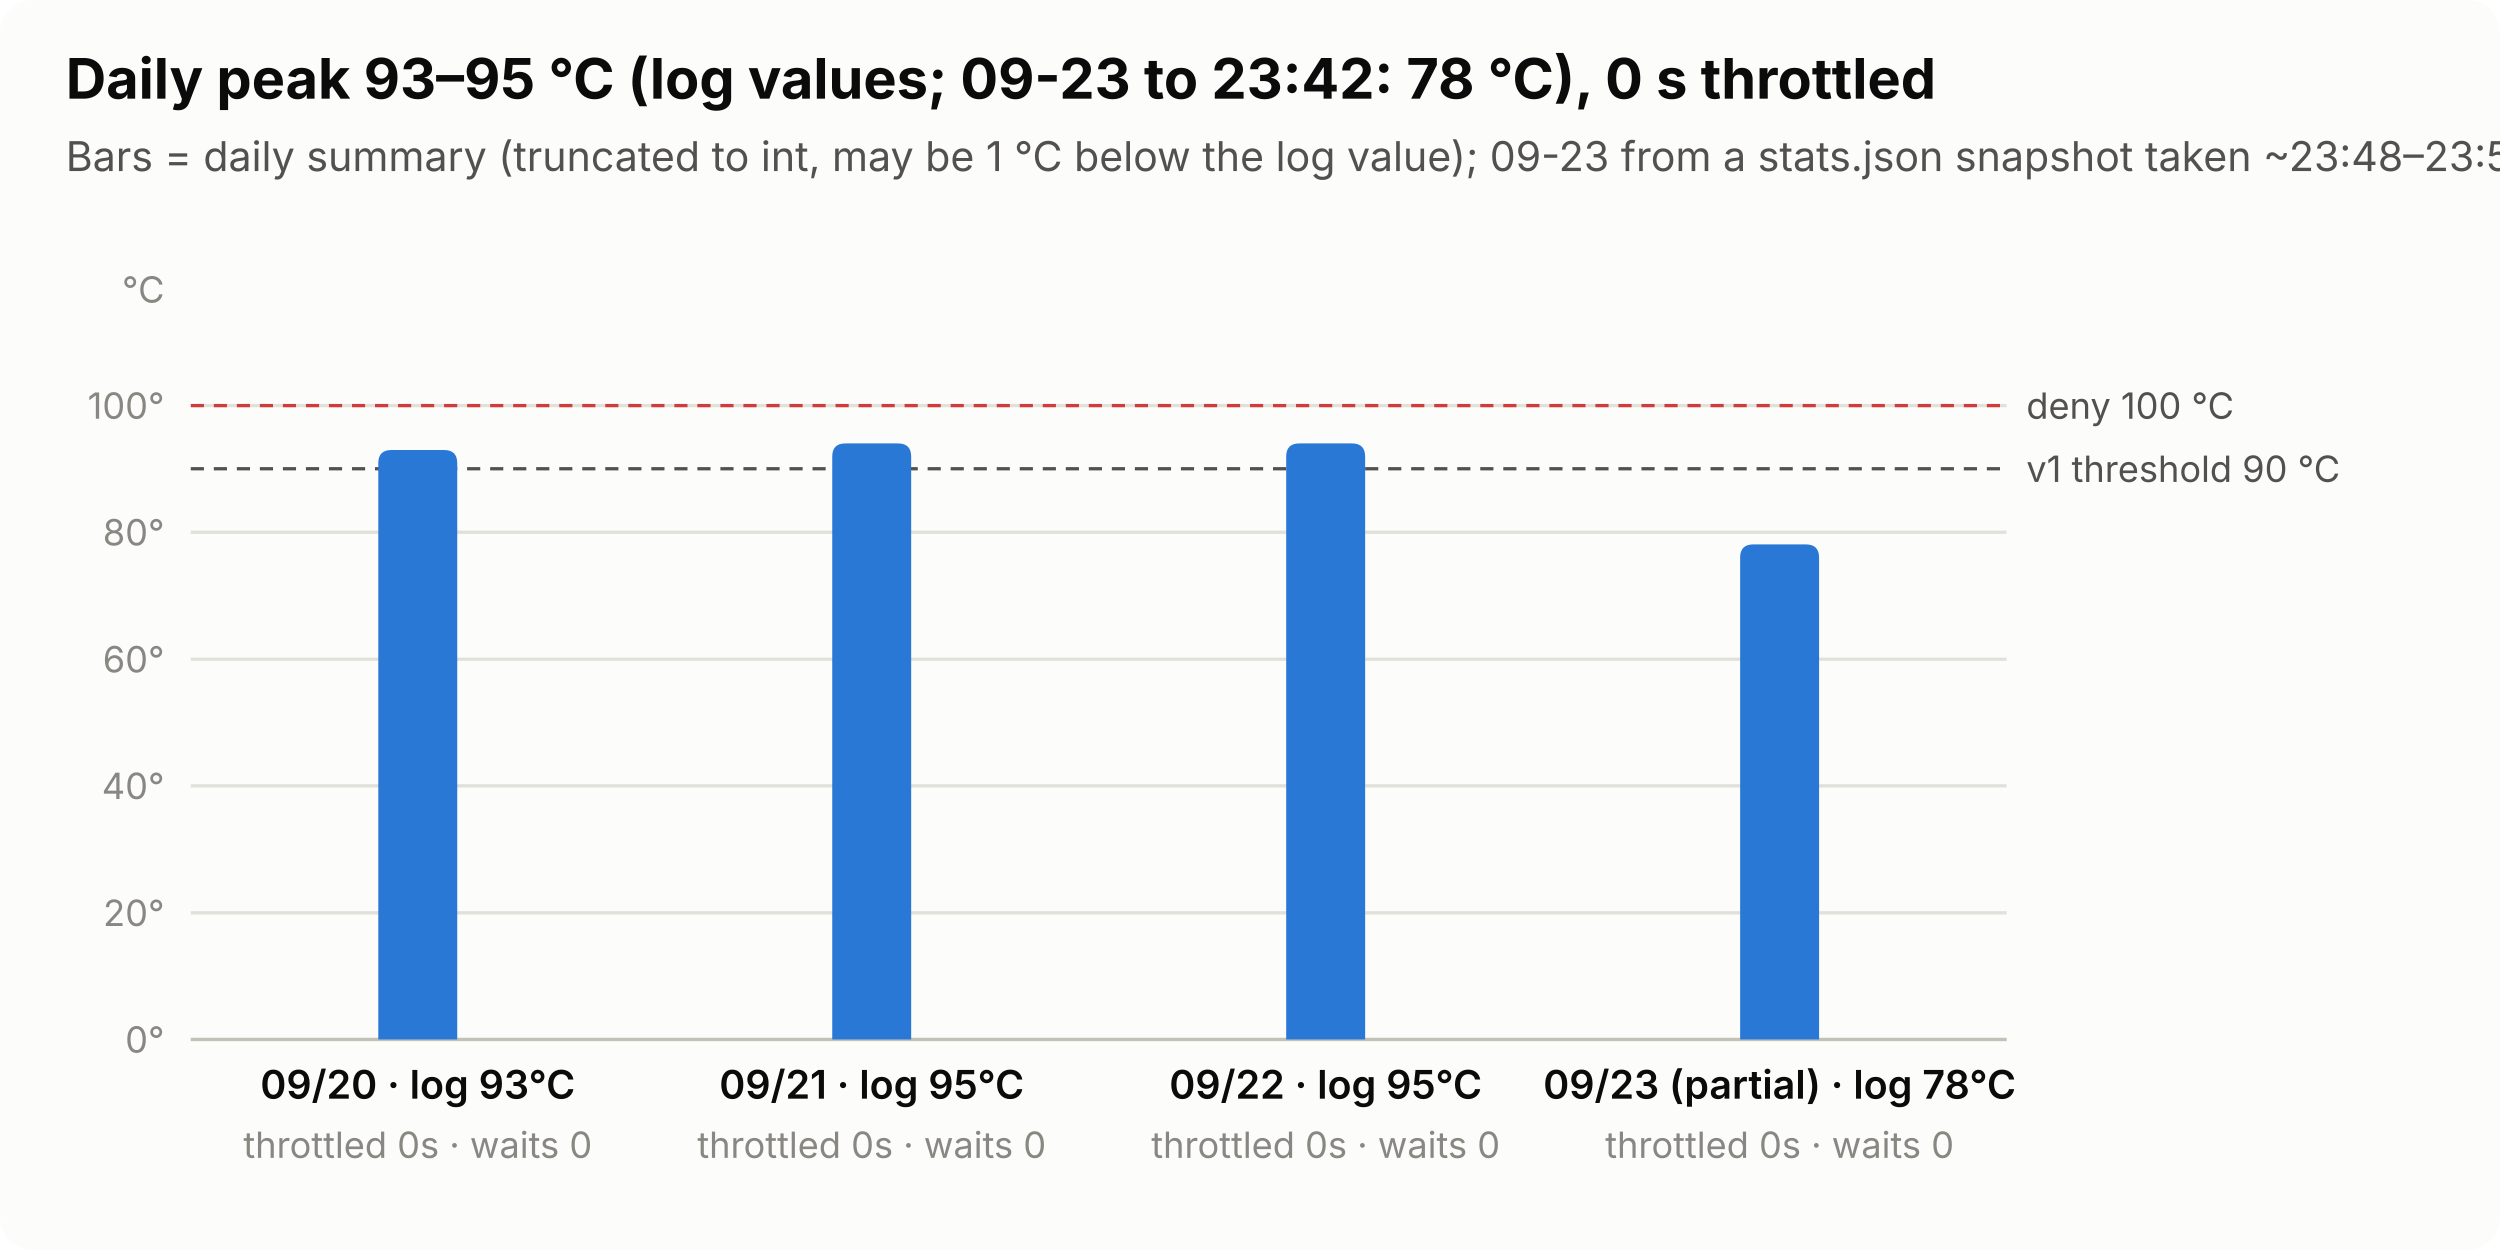
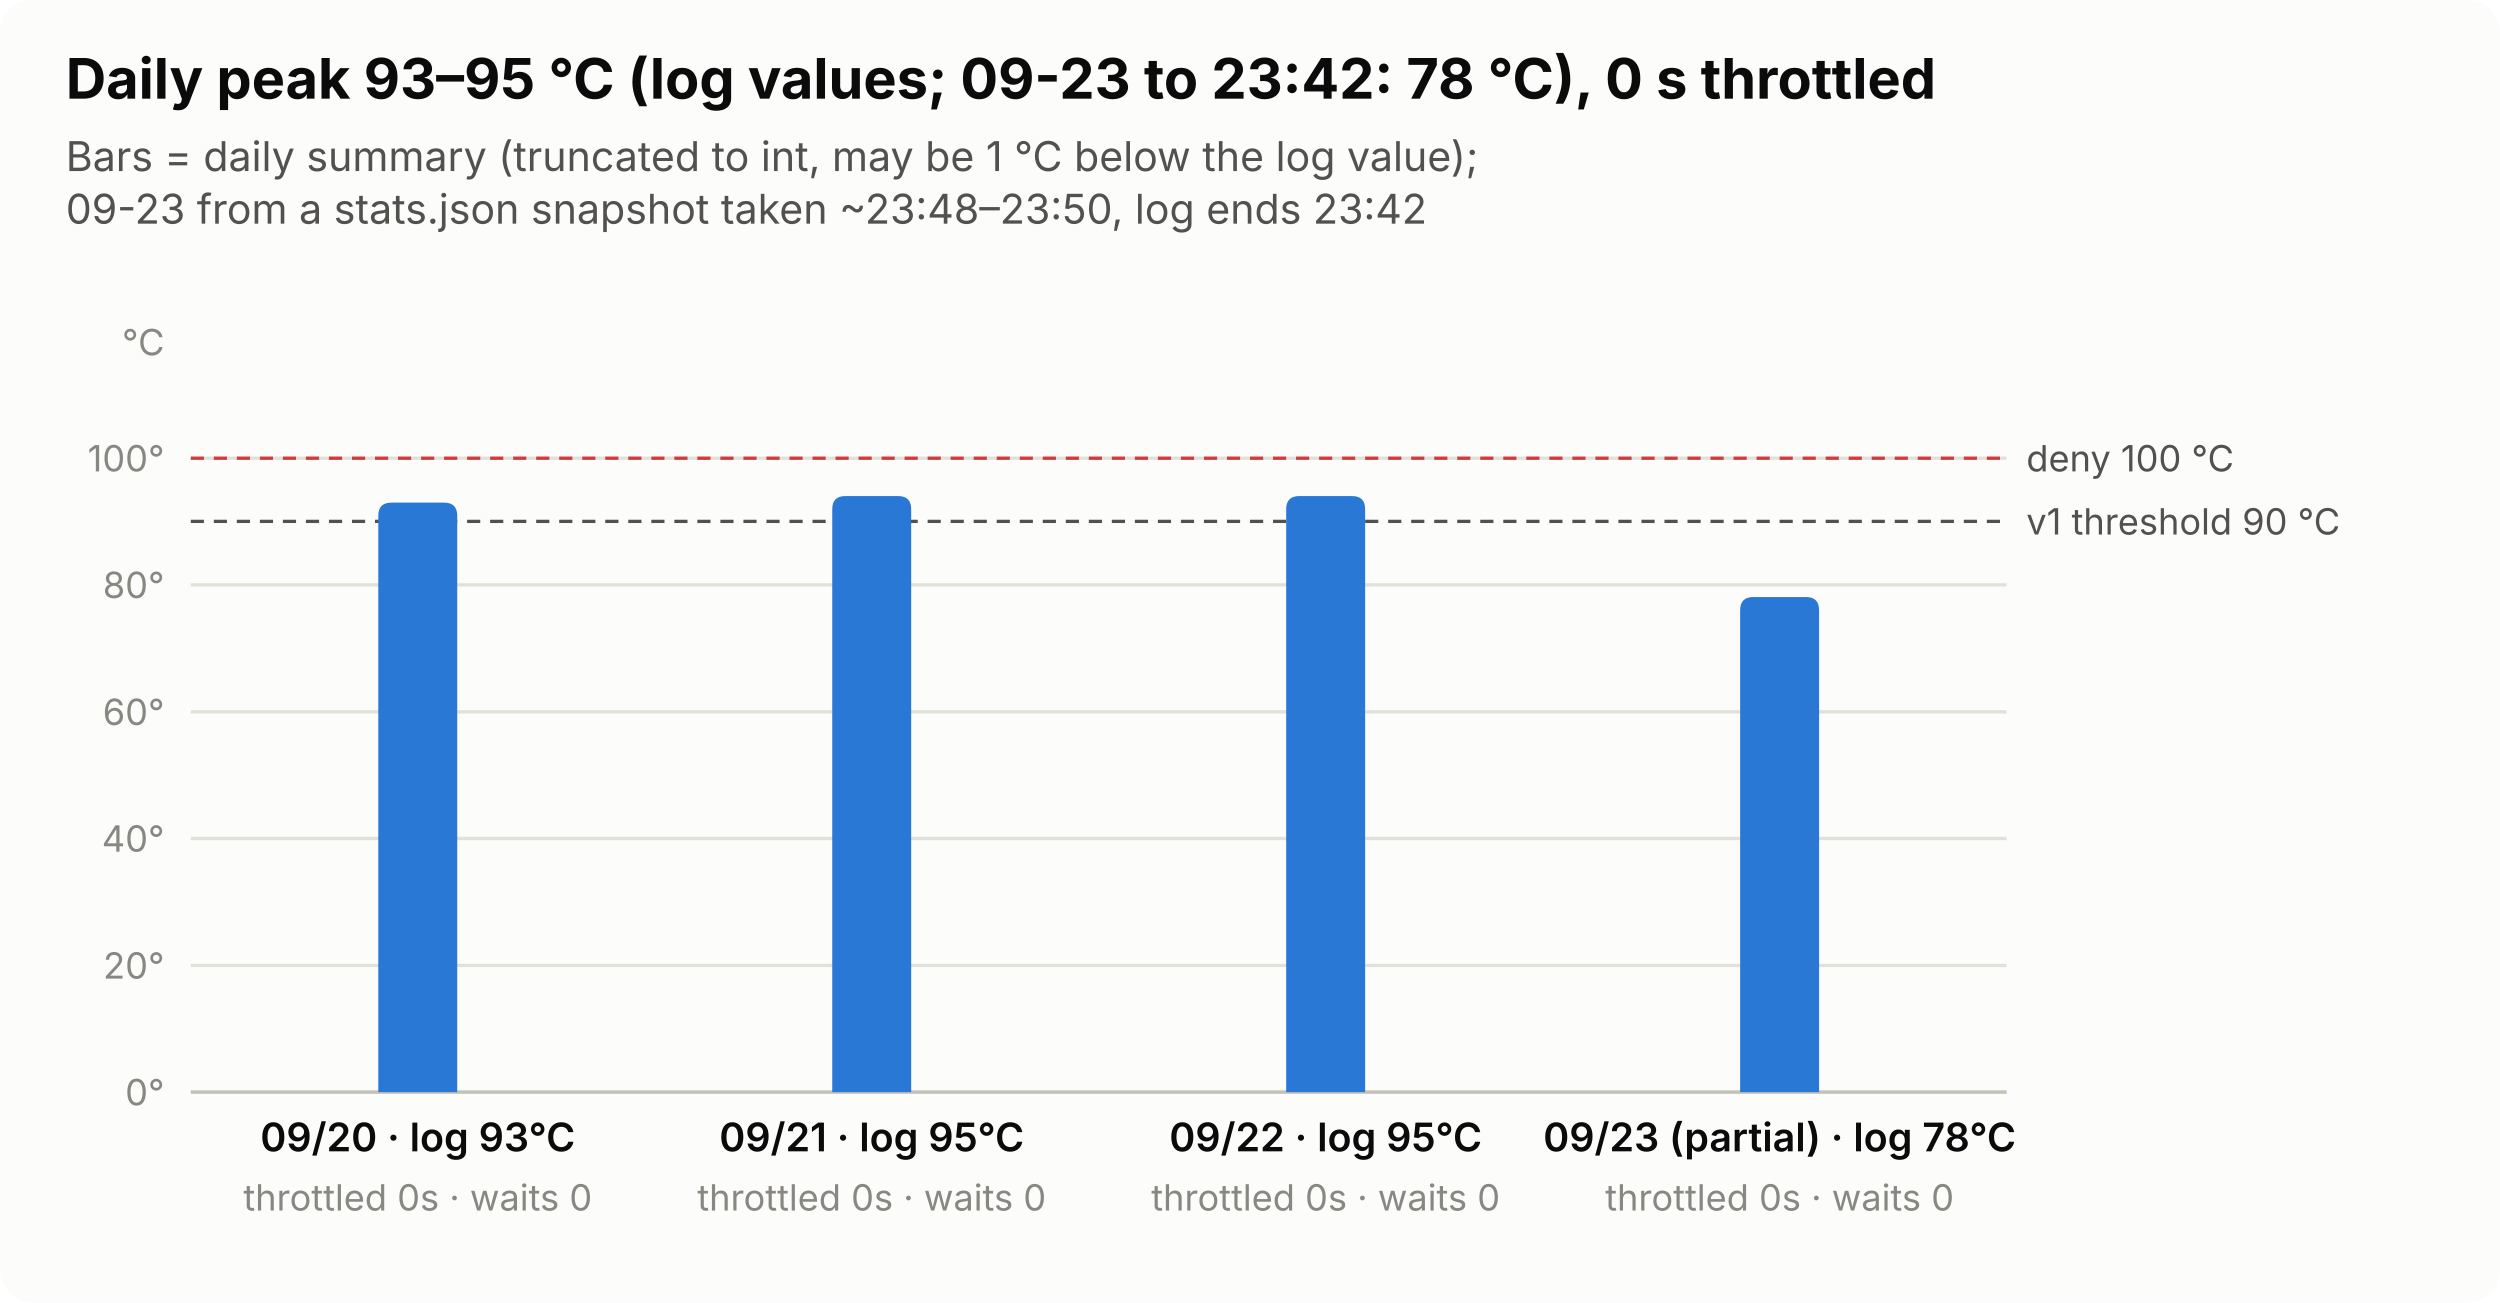
- <svg xmlns="http://www.w3.org/2000/svg" viewBox="0 0 760 380" width="760" height="380" font-family="system-ui,-apple-system,'PingFang TC','Noto Sans TC','Segoe UI',sans-serif" role="img" aria-label="Daily peak 93–95 °C (log values; 09-23 to 23:42: 78 °C), 0 s throttled">
-   <rect width="760" height="380" fill="#fcfcfb" rx="10" />
+ <svg xmlns="http://www.w3.org/2000/svg" viewBox="0 0 760 396" width="760" height="396" font-family="system-ui,-apple-system,'PingFang TC','Noto Sans TC','Segoe UI',sans-serif" role="img" aria-label="Daily peak 93–95 °C (log values; 09-23 to 23:42: 78 °C), 0 s throttled">
+   <rect width="760" height="396" fill="#fcfcfb" rx="10" />
  <text x="20" y="30" fill="#0b0b0b" font-size="17" font-weight="650">Daily peak 93–95 °C (log values; 09-23 to 23:42: 78 °C), 0 s throttled</text>
-   <text x="20" y="52" fill="#52514e" font-size="12.5">Bars = daily summary (truncated to int, may be 1 °C below the log value); 09-23 from a stats.json snapshot taken ~23:48–23:50, log ends 23:42</text>
-   <line x1="58" x2="610" y1="316.0" y2="316.0" stroke="#e1e0d9" stroke-width="1" />
-   <text x="50.0" y="320.0" fill="#898781" font-size="11" text-anchor="end" font-weight="400" font-variant-numeric="tabular-nums">0°</text>
-   <line x1="58" x2="610" y1="277.5" y2="277.5" stroke="#e1e0d9" stroke-width="1" />
-   <text x="50.0" y="281.5" fill="#898781" font-size="11" text-anchor="end" font-weight="400" font-variant-numeric="tabular-nums">20°</text>
-   <line x1="58" x2="610" y1="238.9" y2="238.9" stroke="#e1e0d9" stroke-width="1" />
-   <text x="50.0" y="242.9" fill="#898781" font-size="11" text-anchor="end" font-weight="400" font-variant-numeric="tabular-nums">40°</text>
-   <line x1="58" x2="610" y1="200.4" y2="200.4" stroke="#e1e0d9" stroke-width="1" />
-   <text x="50.0" y="204.4" fill="#898781" font-size="11" text-anchor="end" font-weight="400" font-variant-numeric="tabular-nums">60°</text>
-   <line x1="58" x2="610" y1="161.8" y2="161.8" stroke="#e1e0d9" stroke-width="1" />
-   <text x="50.0" y="165.8" fill="#898781" font-size="11" text-anchor="end" font-weight="400" font-variant-numeric="tabular-nums">80°</text>
-   <line x1="58" x2="610" y1="123.3" y2="123.3" stroke="#e1e0d9" stroke-width="1" />
-   <text x="50.0" y="127.3" fill="#898781" font-size="11" text-anchor="end" font-weight="400" font-variant-numeric="tabular-nums">100°</text>
-   <text x="50.0" y="92.0" fill="#898781" font-size="11" text-anchor="end" font-weight="400">°C</text>
-   <line x1="58" x2="610" y1="316.0" y2="316.0" stroke="#c3c2b7" stroke-width="1" />
-   <line x1="58" x2="610" y1="142.5" y2="142.5" stroke="#52514e" stroke-width="1" stroke-dasharray="4 3" />
-   <text x="616.0" y="146.5" fill="#52514e" font-size="11" text-anchor="start" font-weight="400">v1 threshold 90 °C</text>
-   <line x1="58" x2="610" y1="123.3" y2="123.3" stroke="#d03b3b" stroke-width="1" stroke-dasharray="4 3" />
-   <text x="616.0" y="127.3" fill="#52514e" font-size="11" text-anchor="start" font-weight="400">deny 100 °C</text>
-   <path d="M115.0,316.0 L115.0,140.8 Q115.0,136.8 119.0,136.8 L135.0,136.8 Q139.0,136.8 139.0,140.8 L139.0,316.0 Z" fill="#2a78d6" />
-   <text x="127.0" y="334.0" fill="#0b0b0b" font-size="12" text-anchor="middle" font-weight="600">09/20 · log 93°C</text>
-   <text x="127.0" y="352.0" fill="#898781" font-size="11" text-anchor="middle" font-weight="400">throttled 0s · waits 0</text>
-   <path d="M253.0,316.0 L253.0,138.8 Q253.0,134.8 257.0,134.8 L273.0,134.8 Q277.0,134.8 277.0,138.8 L277.0,316.0 Z" fill="#2a78d6" />
-   <text x="265.0" y="334.0" fill="#0b0b0b" font-size="12" text-anchor="middle" font-weight="600">09/21 · log 95°C</text>
-   <text x="265.0" y="352.0" fill="#898781" font-size="11" text-anchor="middle" font-weight="400">throttled 0s · waits 0</text>
-   <path d="M391.0,316.0 L391.0,138.8 Q391.0,134.8 395.0,134.8 L411.0,134.8 Q415.0,134.8 415.0,138.8 L415.0,316.0 Z" fill="#2a78d6" />
-   <text x="403.0" y="334.0" fill="#0b0b0b" font-size="12" text-anchor="middle" font-weight="600">09/22 · log 95°C</text>
-   <text x="403.0" y="352.0" fill="#898781" font-size="11" text-anchor="middle" font-weight="400">throttled 0s · waits 0</text>
-   <path d="M529.0,316.0 L529.0,169.5 Q529.0,165.5 533.0,165.5 L549.0,165.5 Q553.0,165.5 553.0,169.5 L553.0,316.0 Z" fill="#2a78d6" />
-   <text x="541.0" y="334.0" fill="#0b0b0b" font-size="12" text-anchor="middle" font-weight="600">09/23 (partial) · log 78°C</text>
-   <text x="541.0" y="352.0" fill="#898781" font-size="11" text-anchor="middle" font-weight="400">throttled 0s · waits 0</text>
+   <text x="20" y="52" fill="#52514e" font-size="12.5">Bars = daily summary (truncated to int, may be 1 °C below the log value);</text>
+   <text x="20" y="68" fill="#52514e" font-size="12.5">09-23 from a stats.json snapshot taken ~23:48–23:50, log ends 23:42</text>
+   <line x1="58" x2="610" y1="332.0" y2="332.0" stroke="#e1e0d9" stroke-width="1" />
+   <text x="50.0" y="336.0" fill="#898781" font-size="11" text-anchor="end" font-weight="400" font-variant-numeric="tabular-nums">0°</text>
+   <line x1="58" x2="610" y1="293.5" y2="293.5" stroke="#e1e0d9" stroke-width="1" />
+   <text x="50.0" y="297.5" fill="#898781" font-size="11" text-anchor="end" font-weight="400" font-variant-numeric="tabular-nums">20°</text>
+   <line x1="58" x2="610" y1="254.9" y2="254.9" stroke="#e1e0d9" stroke-width="1" />
+   <text x="50.0" y="258.9" fill="#898781" font-size="11" text-anchor="end" font-weight="400" font-variant-numeric="tabular-nums">40°</text>
+   <line x1="58" x2="610" y1="216.4" y2="216.4" stroke="#e1e0d9" stroke-width="1" />
+   <text x="50.0" y="220.4" fill="#898781" font-size="11" text-anchor="end" font-weight="400" font-variant-numeric="tabular-nums">60°</text>
+   <line x1="58" x2="610" y1="177.8" y2="177.8" stroke="#e1e0d9" stroke-width="1" />
+   <text x="50.0" y="181.8" fill="#898781" font-size="11" text-anchor="end" font-weight="400" font-variant-numeric="tabular-nums">80°</text>
+   <line x1="58" x2="610" y1="139.3" y2="139.3" stroke="#e1e0d9" stroke-width="1" />
+   <text x="50.0" y="143.3" fill="#898781" font-size="11" text-anchor="end" font-weight="400" font-variant-numeric="tabular-nums">100°</text>
+   <text x="50.0" y="108.0" fill="#898781" font-size="11" text-anchor="end" font-weight="400">°C</text>
+   <line x1="58" x2="610" y1="332.0" y2="332.0" stroke="#c3c2b7" stroke-width="1" />
+   <line x1="58" x2="610" y1="158.5" y2="158.5" stroke="#52514e" stroke-width="1" stroke-dasharray="4 3" />
+   <text x="616.0" y="162.5" fill="#52514e" font-size="11" text-anchor="start" font-weight="400">v1 threshold 90 °C</text>
+   <line x1="58" x2="610" y1="139.3" y2="139.3" stroke="#d03b3b" stroke-width="1" stroke-dasharray="4 3" />
+   <text x="616.0" y="143.3" fill="#52514e" font-size="11" text-anchor="start" font-weight="400">deny 100 °C</text>
+   <path d="M115.0,332.0 L115.0,156.8 Q115.0,152.8 119.0,152.8 L135.0,152.8 Q139.0,152.8 139.0,156.8 L139.0,332.0 Z" fill="#2a78d6" />
+   <text x="127.0" y="350.0" fill="#0b0b0b" font-size="12" text-anchor="middle" font-weight="600">09/20 · log 93°C</text>
+   <text x="127.0" y="368.0" fill="#898781" font-size="11" text-anchor="middle" font-weight="400">throttled 0s · waits 0</text>
+   <path d="M253.0,332.0 L253.0,154.8 Q253.0,150.8 257.0,150.8 L273.0,150.8 Q277.0,150.8 277.0,154.8 L277.0,332.0 Z" fill="#2a78d6" />
+   <text x="265.0" y="350.0" fill="#0b0b0b" font-size="12" text-anchor="middle" font-weight="600">09/21 · log 95°C</text>
+   <text x="265.0" y="368.0" fill="#898781" font-size="11" text-anchor="middle" font-weight="400">throttled 0s · waits 0</text>
+   <path d="M391.0,332.0 L391.0,154.8 Q391.0,150.8 395.0,150.8 L411.0,150.8 Q415.0,150.8 415.0,154.8 L415.0,332.0 Z" fill="#2a78d6" />
+   <text x="403.0" y="350.0" fill="#0b0b0b" font-size="12" text-anchor="middle" font-weight="600">09/22 · log 95°C</text>
+   <text x="403.0" y="368.0" fill="#898781" font-size="11" text-anchor="middle" font-weight="400">throttled 0s · waits 0</text>
+   <path d="M529.0,332.0 L529.0,185.5 Q529.0,181.5 533.0,181.5 L549.0,181.5 Q553.0,181.5 553.0,185.5 L553.0,332.0 Z" fill="#2a78d6" />
+   <text x="541.0" y="350.0" fill="#0b0b0b" font-size="12" text-anchor="middle" font-weight="600">09/23 (partial) · log 78°C</text>
+   <text x="541.0" y="368.0" fill="#898781" font-size="11" text-anchor="middle" font-weight="400">throttled 0s · waits 0</text>
</svg>
